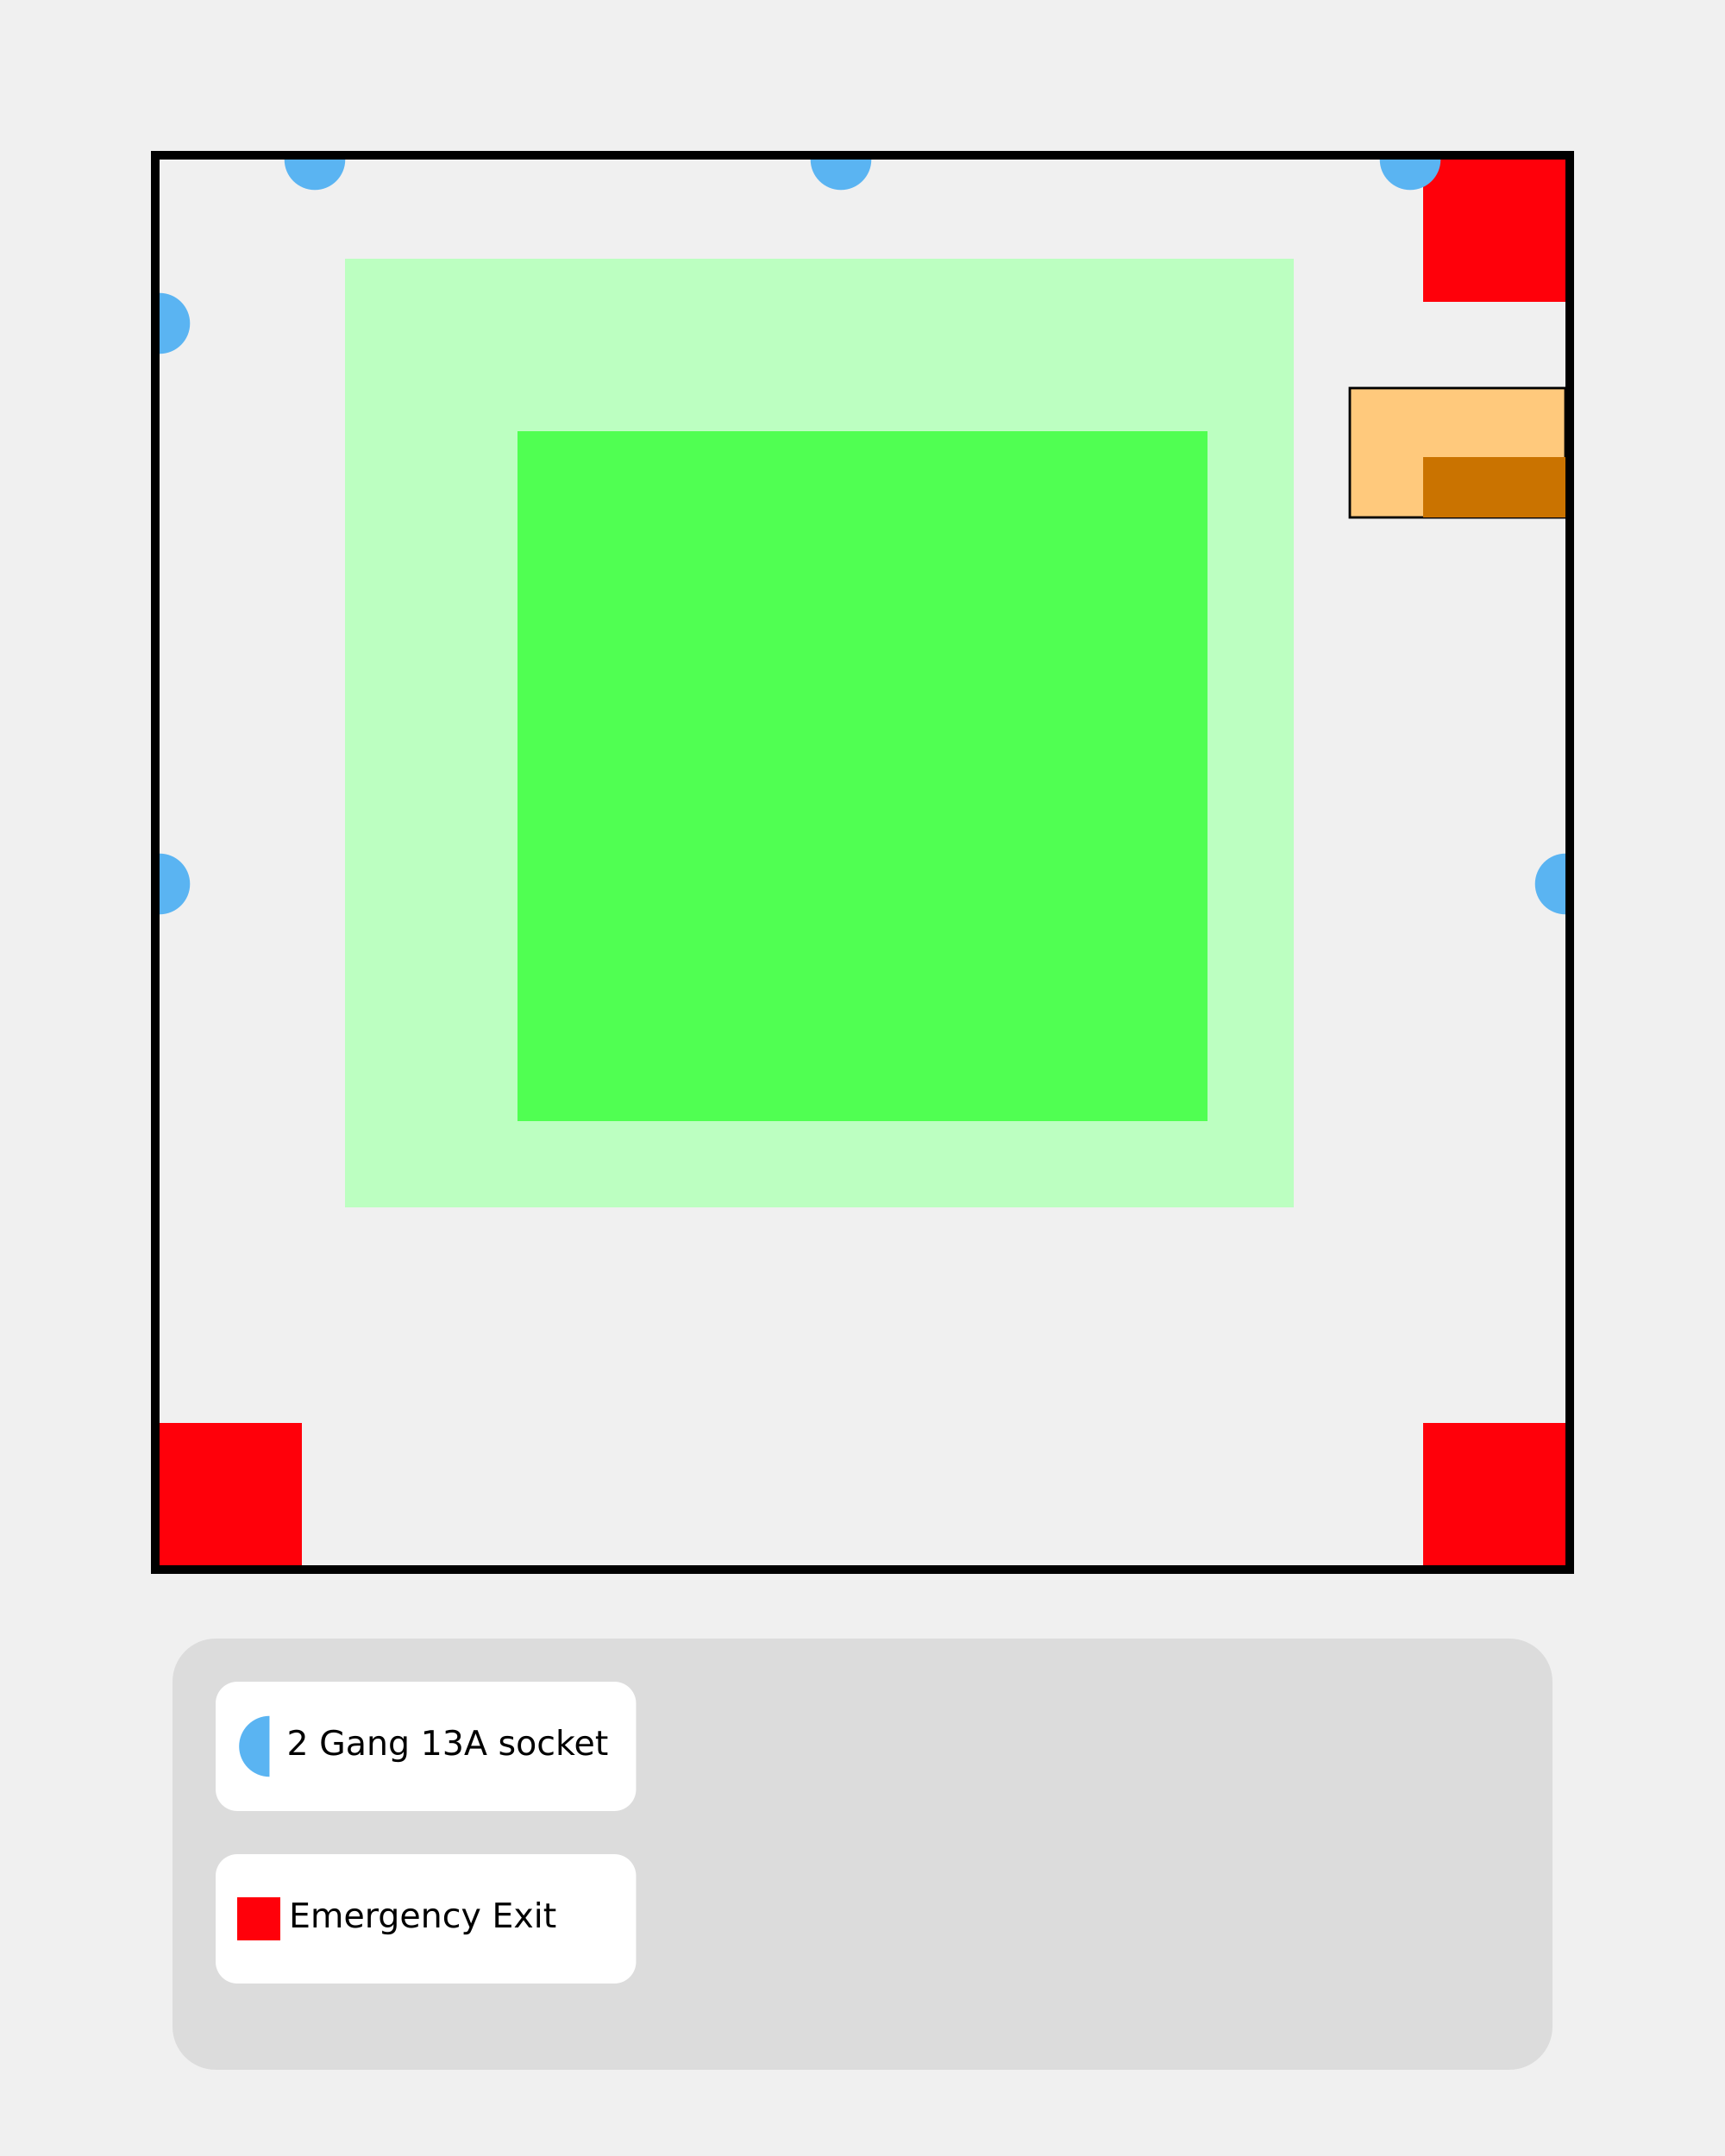
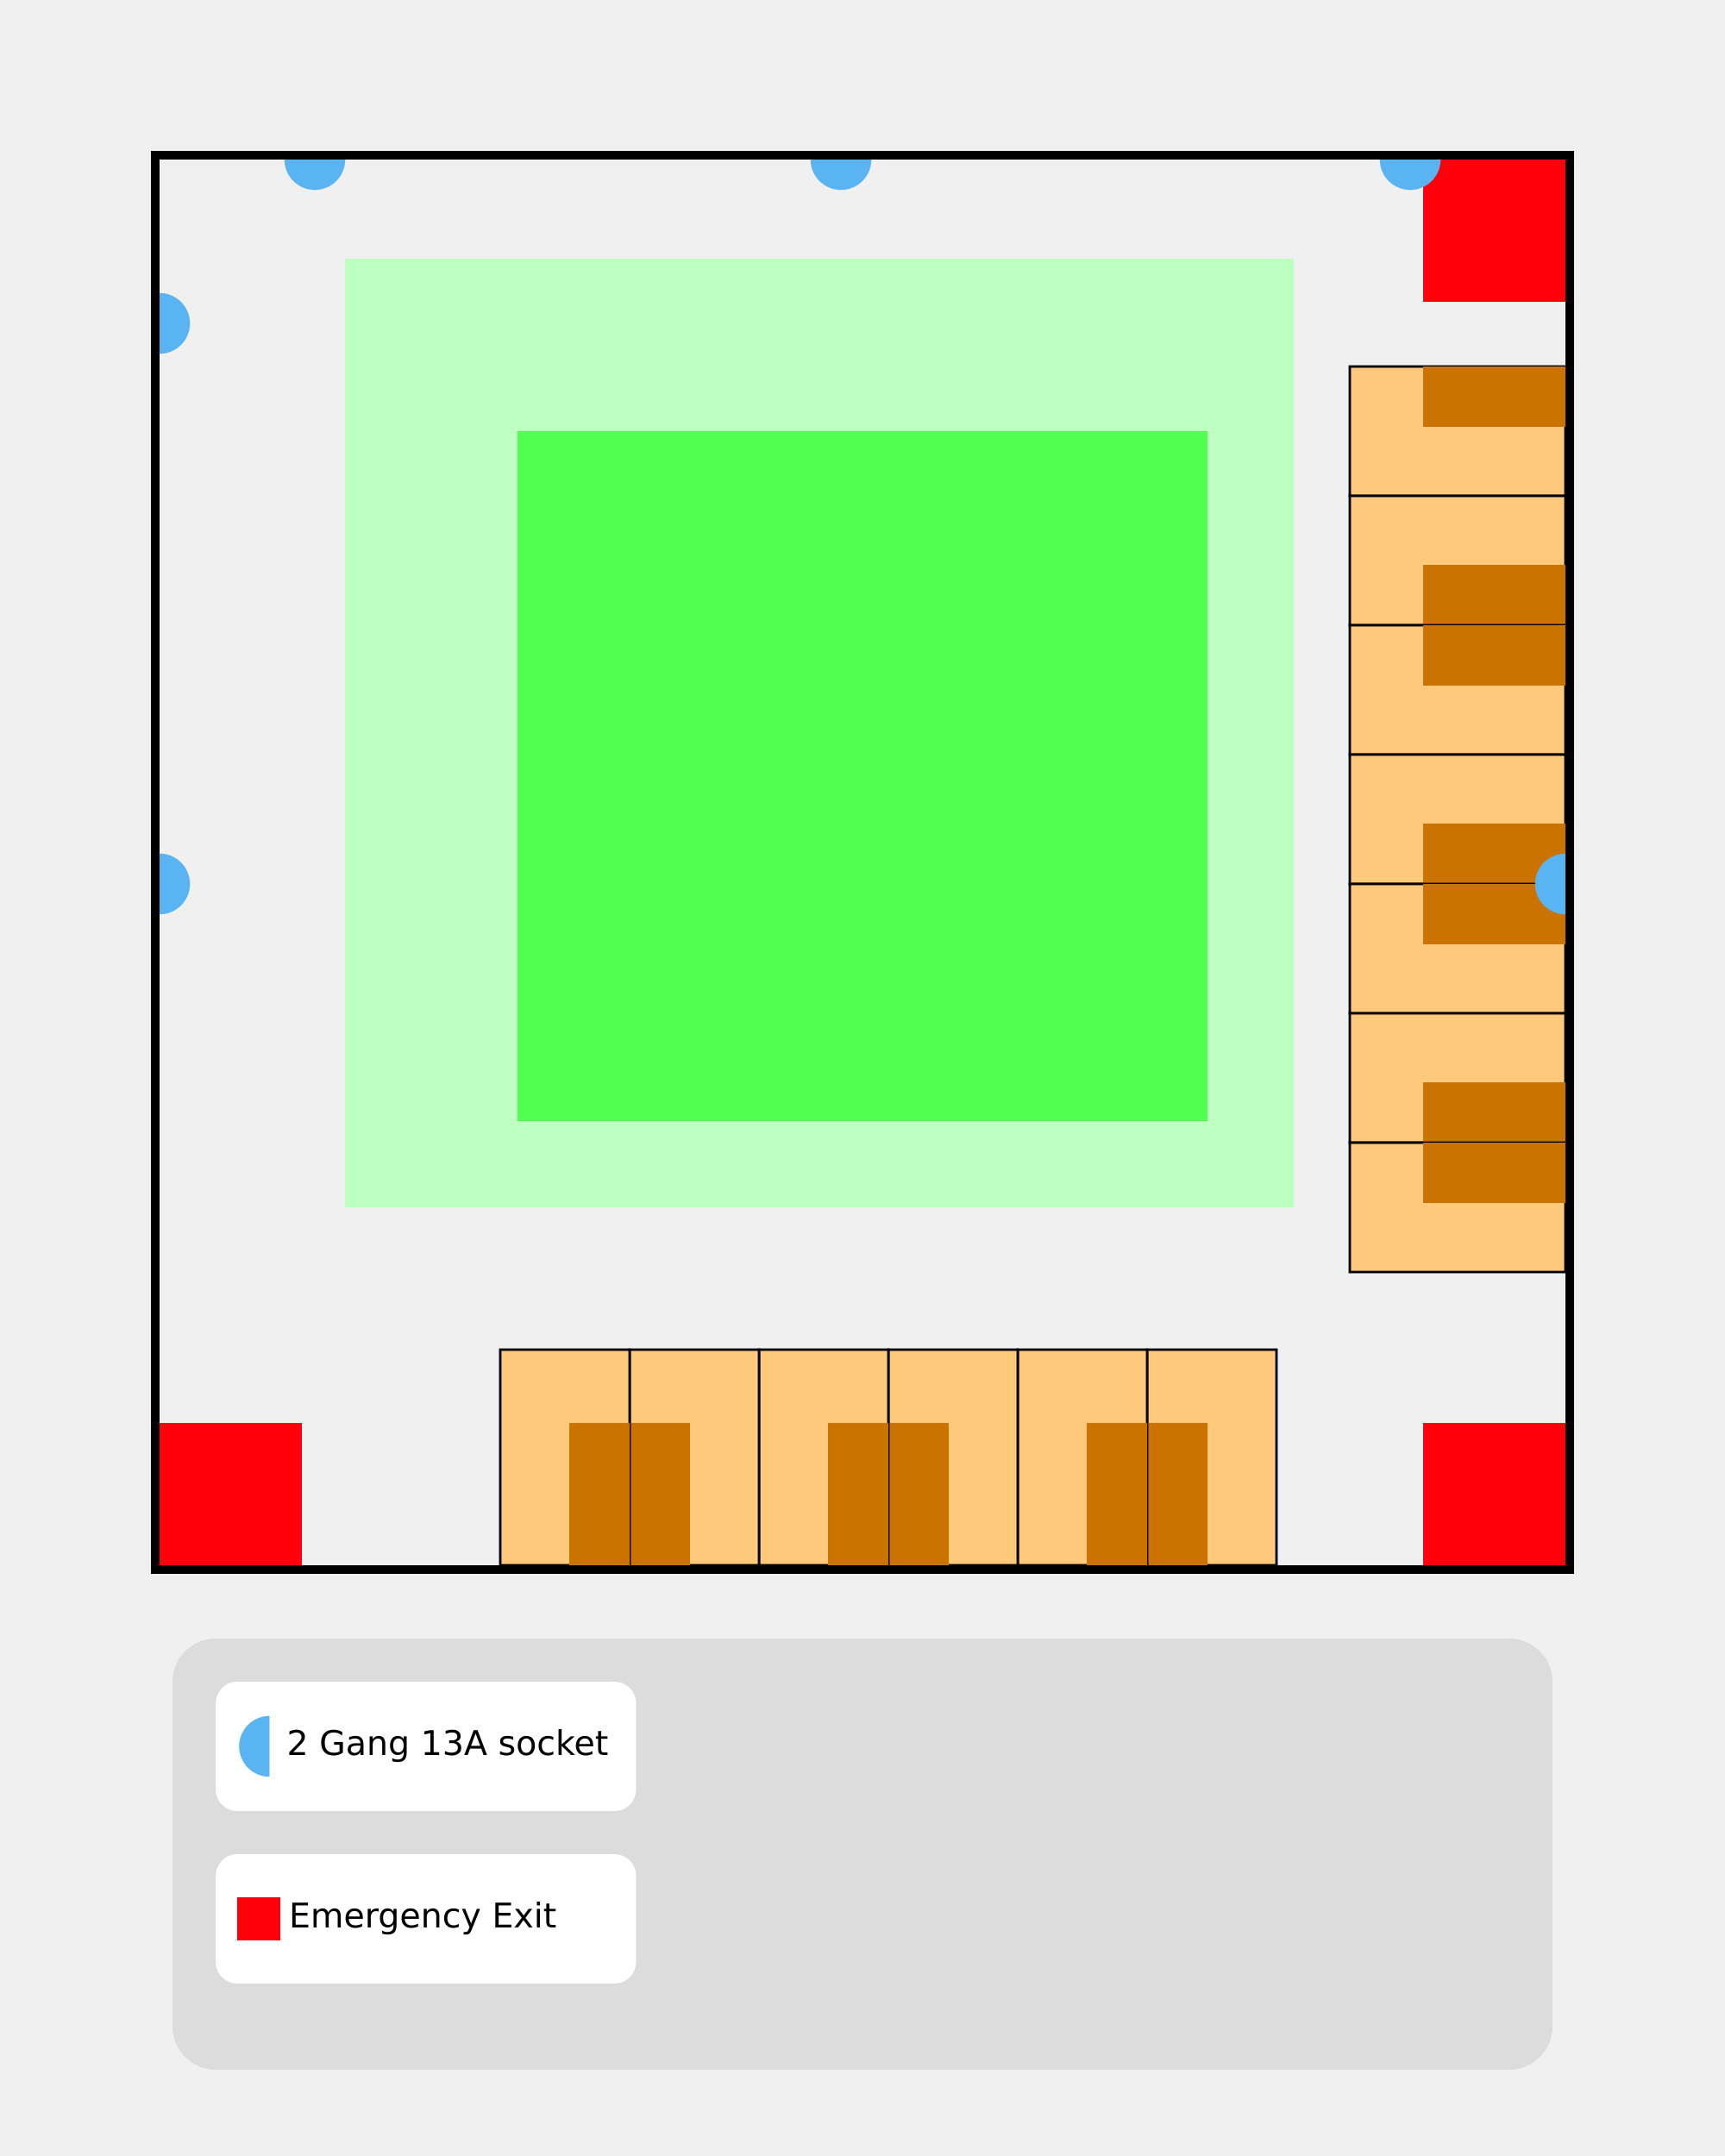
<svg xmlns="http://www.w3.org/2000/svg" width="708.661" height="885.827" id="svg3040" version="1.1">
  <defs id="defs3042">
    </defs>
  <g id="layer1" transform="translate(0,-166.5256)">
    <rect style="fill:none;stroke:#000000;stroke-width:3.543;stroke-miterlimit:4;stroke-opacity:1;stroke-dasharray:none;stroke-dashoffset:0" id="rect3050" width="581.102" height="581.102" x="63.78" y="230.305" />
  </g>
  <g id="layer2">
    <rect style="fill:#bcffc1;fill-opacity:1;stroke:none" id="rect3867" width="389.764" height="389.764" x="141.732" y="106.299" />
    <rect style="fill:#50ff52;fill-opacity:1;stroke:none" id="rect3825" width="283.465" height="283.465" x="212.598" y="177.165" />
  </g>
  <g id="layer6" style="display:inline">
    <rect style="fill:#ff000a;fill-opacity:1;stroke:none" id="rect3934" width="58.465" height="58.465" x="584.646" y="65.551" />
    <rect y="584.646" x="584.646" height="58.465" width="58.465" id="rect3956" style="fill:#ff000a;fill-opacity:1;stroke:none" />
    <rect style="fill:#ff000a;fill-opacity:1;stroke:none" id="rect3958" width="58.465" height="58.465" x="65.551" y="584.646" />
  </g>
  <g id="layer5" style="display:inline">
-     <g id="g3906" transform="matrix(1,0,0,-1,0,354.3306)">
+     <g id="g3906" transform="translate(-5.4306871e-5,8.858274)">
      <rect ry="0" y="141.732" x="554.528" height="53.15" width="88.583" id="rect3894" style="fill:#ffc97c;fill-opacity:1;stroke:#000000;stroke-width:1;stroke-opacity:1" />
      <rect y="141.732" x="584.646" height="24.803" width="58.465" id="rect3904" style="fill:#ca7300;fill-opacity:1;stroke:none" />
+     </g>
+     <g transform="matrix(1,0,0,-1,-5.4306871e-5,398.622)" id="g4032">
+       <rect style="fill:#ffc97c;fill-opacity:1;stroke:#000000;stroke-width:1;stroke-opacity:1" id="rect4034" width="88.583" height="53.15" x="554.528" y="141.732" ry="0" />
+       <rect style="fill:#ca7300;fill-opacity:1;stroke:none" id="rect4036" width="58.465" height="24.803" x="584.646" y="141.732" />
+     </g>
+     <g id="g4038" transform="translate(-5.4306871e-5,115.1575)">
+       <rect ry="0" y="141.732" x="554.528" height="53.15" width="88.583" id="rect4040" style="fill:#ffc97c;fill-opacity:1;stroke:#000000;stroke-width:1;stroke-opacity:1" />
+       <rect y="141.732" x="584.646" height="24.803" width="58.465" id="rect4042" style="fill:#ca7300;fill-opacity:1;stroke:none" />
+     </g>
+     <g transform="matrix(1,0,0,-1,-5.4306871e-5,504.9212)" id="g4044">
+       <rect style="fill:#ffc97c;fill-opacity:1;stroke:#000000;stroke-width:1;stroke-opacity:1" id="rect4046" width="88.583" height="53.15" x="554.528" y="141.732" ry="0" />
+       <rect style="fill:#ca7300;fill-opacity:1;stroke:none" id="rect4048" width="58.465" height="24.803" x="584.646" y="141.732" />
+     </g>
+     <g id="g4050" transform="translate(-5.4306871e-5,221.4567)">
+       <rect ry="0" y="141.732" x="554.528" height="53.15" width="88.583" id="rect4052" style="fill:#ffc97c;fill-opacity:1;stroke:#000000;stroke-width:1;stroke-opacity:1" />
+       <rect y="141.732" x="584.646" height="24.803" width="58.465" id="rect4054" style="fill:#ca7300;fill-opacity:1;stroke:none" />
+     </g>
+     <g transform="matrix(1,0,0,-1,-5.4306871e-5,611.2204)" id="g4056">
+       <rect style="fill:#ffc97c;fill-opacity:1;stroke:#000000;stroke-width:1;stroke-opacity:1" id="rect4058" width="88.583" height="53.15" x="554.528" y="141.732" ry="0" />
+       <rect style="fill:#ca7300;fill-opacity:1;stroke:none" id="rect4060" width="58.465" height="24.803" x="584.646" y="141.732" />
+     </g>
+     <g id="g4062" transform="translate(-5.4306871e-5,327.7559)">
+       <rect ry="0" y="141.732" x="554.528" height="53.15" width="88.583" id="rect4064" style="fill:#ffc97c;fill-opacity:1;stroke:#000000;stroke-width:1;stroke-opacity:1" />
+       <rect y="141.732" x="584.646" height="24.803" width="58.465" id="rect4066" style="fill:#ca7300;fill-opacity:1;stroke:none" />
+     </g>
+     <g transform="matrix(0,1,1,0,329.5276,-1.0476901e-4)" id="g4074">
+       <rect style="fill:#ffc97c;fill-opacity:1;stroke:#000000;stroke-width:1;stroke-opacity:1" id="rect4076" width="88.583" height="53.15" x="554.528" y="141.732" ry="0" />
+       <rect style="fill:#ca7300;fill-opacity:1;stroke:none" id="rect4078" width="58.465" height="24.803" x="584.646" y="141.732" />
+     </g>
+     <g id="g4080" transform="matrix(0,1,-1,0,612.9921,-7.2088767e-5)">
+       <rect ry="0" y="141.732" x="554.528" height="53.15" width="88.583" id="rect4082" style="fill:#ffc97c;fill-opacity:1;stroke:#000000;stroke-width:1;stroke-opacity:1" />
+       <rect y="141.732" x="584.646" height="24.803" width="58.465" id="rect4084" style="fill:#ca7300;fill-opacity:1;stroke:none" />
+     </g>
+     <g transform="matrix(0,1,1,0,223.2284,-7.2088767e-5)" id="g4086">
+       <rect style="fill:#ffc97c;fill-opacity:1;stroke:#000000;stroke-width:1;stroke-opacity:1" id="rect4088" width="88.583" height="53.15" x="554.528" y="141.732" ry="0" />
+       <rect style="fill:#ca7300;fill-opacity:1;stroke:none" id="rect4090" width="58.465" height="24.803" x="584.646" y="141.732" />
+     </g>
+     <g id="g4092" transform="matrix(0,1,-1,0,506.6929,-7.2088767e-5)">
+       <rect ry="0" y="141.732" x="554.528" height="53.15" width="88.583" id="rect4094" style="fill:#ffc97c;fill-opacity:1;stroke:#000000;stroke-width:1;stroke-opacity:1" />
+       <rect y="141.732" x="584.646" height="24.803" width="58.465" id="rect4096" style="fill:#ca7300;fill-opacity:1;stroke:none" />
+     </g>
+     <g transform="matrix(0,1,1,0,116.9292,-7.2088767e-5)" id="g4098">
+       <rect style="fill:#ffc97c;fill-opacity:1;stroke:#000000;stroke-width:1;stroke-opacity:1" id="rect4100" width="88.583" height="53.15" x="554.528" y="141.732" ry="0" />
+       <rect style="fill:#ca7300;fill-opacity:1;stroke:none" id="rect4102" width="58.465" height="24.803" x="584.646" y="141.732" />
+     </g>
+     <g id="g4104" transform="matrix(0,1,-1,0,400.3937,-7.2088767e-5)">
+       <rect ry="0" y="141.732" x="554.528" height="53.15" width="88.583" id="rect4106" style="fill:#ffc97c;fill-opacity:1;stroke:#000000;stroke-width:1;stroke-opacity:1" />
+       <rect y="141.732" x="584.646" height="24.803" width="58.465" id="rect4108" style="fill:#ca7300;fill-opacity:1;stroke:none" />
    </g>
  </g>
  <g id="layer3">
    <path style="fill:#5ab4f2;fill-opacity:1;stroke:none" id="path3849" d="m 263.281,42.077 a 12.5,12.5 0 1 1 -25,0 l 12.5,0 z" transform="translate(-121.4505,23.47441)" />
    <path transform="translate(94.69119,23.47441)" d="m 263.281,42.077 a 12.5,12.5 0 1 1 -25,0 l 12.5,0 z" id="path3857" style="fill:#5ab4f2;fill-opacity:1;stroke:none" />
    <path style="fill:#5ab4f2;fill-opacity:1;stroke:none" id="path3859" d="m 263.281,42.077 a 12.5,12.5 0 1 1 -25,0 l 12.5,0 z" transform="translate(328.5495,23.47441)" />
    <path transform="matrix(0,-1,1,0,23.47446,383.6552)" d="m 263.281,42.077 a 12.5,12.5 0 1 1 -25,0 l 12.5,0 z" id="path3861" style="fill:#5ab4f2;fill-opacity:1;stroke:none" />
    <path style="fill:#5ab4f2;fill-opacity:1;stroke:none" id="path3863" d="m 263.281,42.077 a 12.5,12.5 0 1 1 -25,0 l 12.5,0 z" transform="matrix(0,-1,1,0,23.47446,613.9702)" />
    <path transform="matrix(0,-1,-1,0,685.187,613.9702)" d="m 263.281,42.077 a 12.5,12.5 0 1 1 -25,0 l 12.5,0 z" id="path3865" style="fill:#5ab4f2;fill-opacity:1;stroke:none" />
  </g>
  <g id="layer4">
    <rect style="fill:#dcdcdc;fill-opacity:1;stroke:none" id="rect3871" width="566.929" height="177.165" x="70.866" y="673.228" ry="17.717" />
    <g id="g3888" transform="translate(2.645177,1.6340121e-5)">
      <rect ry="8.924" y="690.945" x="85.938" height="53.15" width="172.724" id="rect3876" style="fill:#ffffff;fill-opacity:1;stroke:none" />
      <path transform="matrix(0,-1,-1,0,150.1476,968.3009)" d="m 263.281,42.077 c 0,6.904 -5.596,12.5 -12.5,12.5 -6.904,0 -12.5,-5.596 -12.5,-12.5 0,0 0,0 0,0 l 12.5,0 z" id="path3869" style="fill:#5ab4f2;fill-opacity:1;stroke:none" />
      <text id="text3882" y="721.063" x="115.157" style="font-size:14px;font-style:normal;font-weight:normal;fill:#000000;fill-opacity:1;stroke:none;font-family:DejaVu Sans;-inkscape-font-specification:DejaVu Sans" xml:space="preserve">
        <tspan y="721.063" x="115.157" id="tspan3884">2 Gang 13A socket</tspan>
      </text>
    </g>
    <g transform="translate(2.645177,75.203)" id="g3944">
      <rect style="fill:#ffffff;fill-opacity:1;stroke:none" id="rect3946" width="172.724" height="53.15" x="85.938" y="686.608" ry="8.924" />
      <text xml:space="preserve" style="font-size:14px;font-style:normal;font-weight:normal;fill:#000000;fill-opacity:1;stroke:none;font-family:DejaVu Sans;-inkscape-font-specification:DejaVu Sans" x="116.056" y="716.726" id="text3950">
        <tspan id="tspan3952" x="116.056" y="716.726">Emergency Exit</tspan>
      </text>
      <rect style="fill:#ff000a;fill-opacity:1;stroke:none" id="rect3954" width="17.717" height="17.717" x="94.796" y="704.325" />
    </g>
  </g>
</svg>
